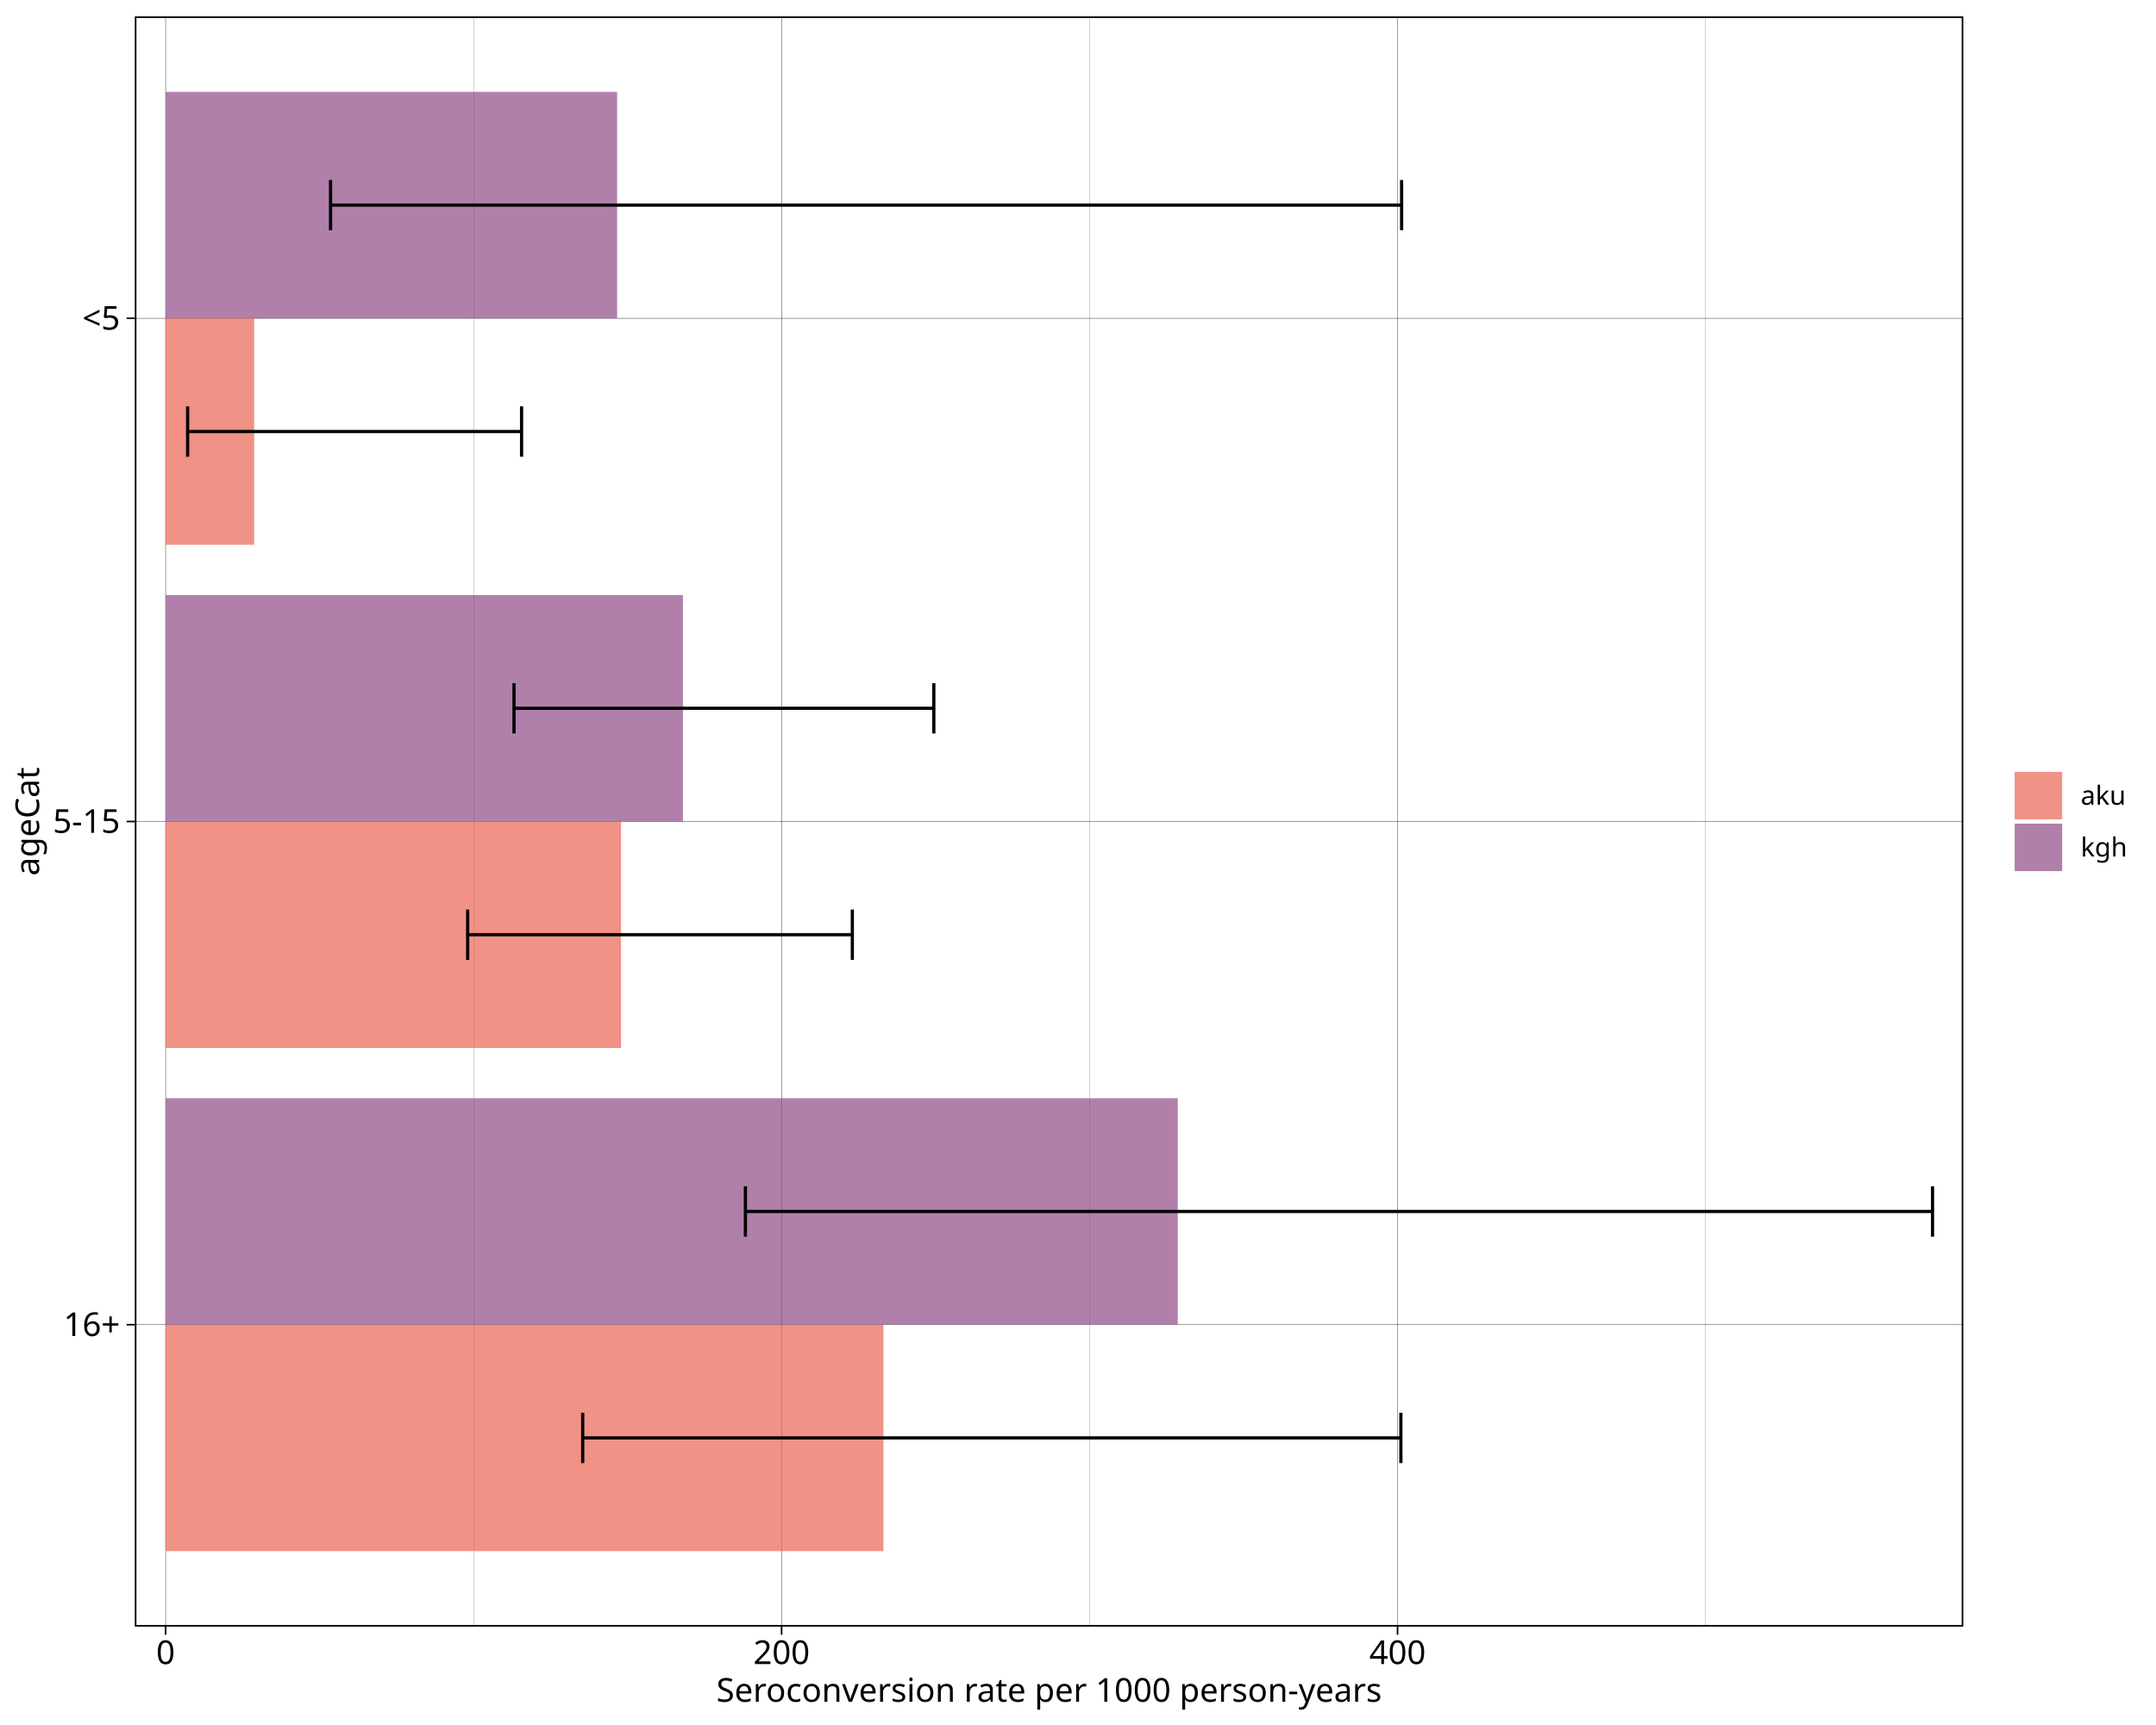
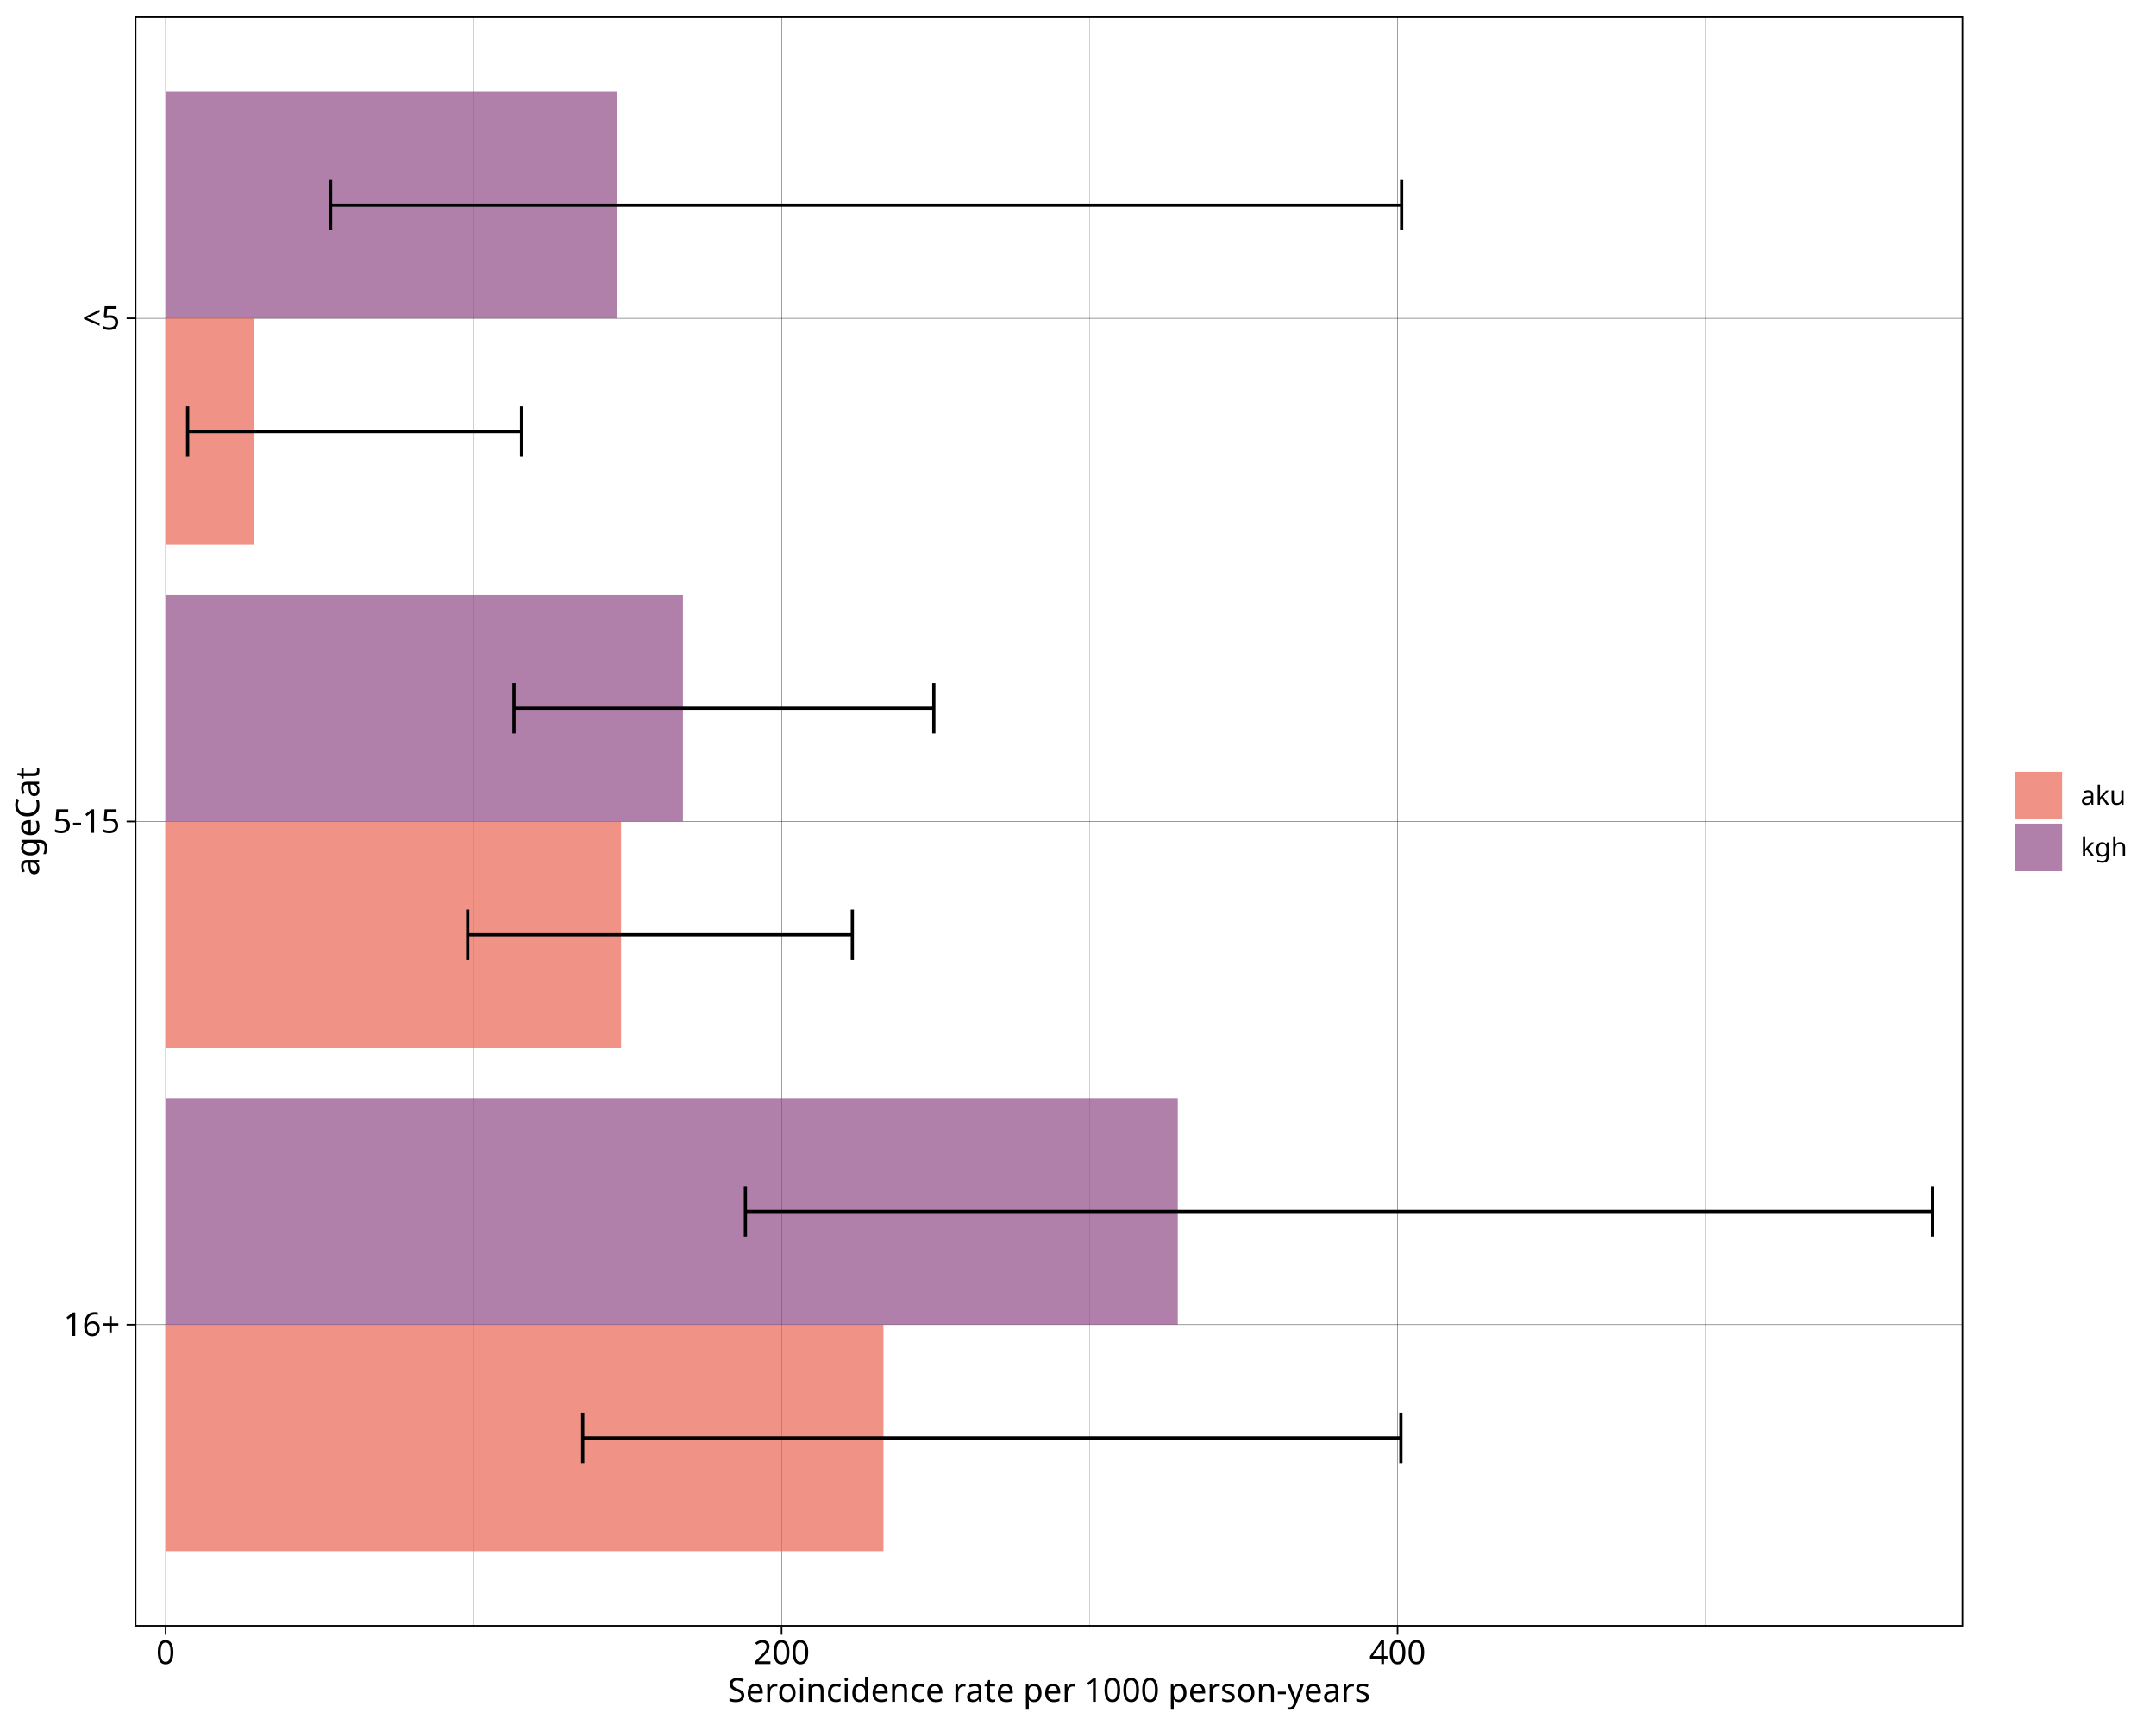
<svg xmlns="http://www.w3.org/2000/svg" class="svglite" data-engine-version="2.0" width="720.00pt" height="576.00pt" viewBox="0 0 720.00 576.00">
  <defs>
    <style type="text/css">
    .svglite line, .svglite polyline, .svglite polygon, .svglite path, .svglite rect, .svglite circle {
      fill: none;
      stroke: #000000;
      stroke-linecap: round;
      stroke-linejoin: round;
      stroke-miterlimit: 10.00;
    }
  </style>
  </defs>
  <rect width="100%" height="100%" style="stroke: none; fill: #FFFFFF;" />
  <defs>
    <clipPath id="cpMC4wMHw3MjAuMDB8MC4wMHw1NzYuMDA=">
      <rect x="0.00" y="0.00" width="720.00" height="576.00" />
    </clipPath>
  </defs>
  <g clip-path="url(#cpMC4wMHw3MjAuMDB8MC4wMHw1NzYuMDA=)">
    <rect x="0.00" y="0.00" width="720.00" height="576.00" style="stroke-width: 1.07; stroke: #FFFFFF; fill: #FFFFFF;" />
  </g>
  <defs>
    <clipPath id="cpNDUuMDJ8NjU1LjY1fDUuNDh8NTQzLjE0">
      <rect x="45.02" y="5.48" width="610.63" height="537.66" />
    </clipPath>
  </defs>
  <g clip-path="url(#cpNDUuMDJ8NjU1LjY1fDUuNDh8NTQzLjE0)">
    <rect x="45.02" y="5.48" width="610.63" height="537.66" style="stroke-width: 1.07; stroke: none; fill: #FFFFFF;" />
    <polyline points="158.16,543.14 158.16,5.48 " style="stroke-width: 0.053; stroke-linecap: butt;" />
    <polyline points="363.86,543.14 363.86,5.48 " style="stroke-width: 0.053; stroke-linecap: butt;" />
    <polyline points="569.56,543.14 569.56,5.48 " style="stroke-width: 0.053; stroke-linecap: butt;" />
    <polyline points="45.02,442.33 655.65,442.33 " style="stroke-width: 0.11; stroke-linecap: butt;" />
    <polyline points="45.02,274.31 655.65,274.31 " style="stroke-width: 0.11; stroke-linecap: butt;" />
    <polyline points="45.02,106.29 655.65,106.29 " style="stroke-width: 0.11; stroke-linecap: butt;" />
    <polyline points="55.31,543.14 55.31,5.48 " style="stroke-width: 0.11; stroke-linecap: butt;" />
    <polyline points="261.01,543.14 261.01,5.48 " style="stroke-width: 0.11; stroke-linecap: butt;" />
    <polyline points="466.71,543.14 466.71,5.48 " style="stroke-width: 0.11; stroke-linecap: butt;" />
    <rect x="55.31" y="106.29" width="29.57" height="75.61" style="stroke-width: 1.07; stroke: none; stroke-linecap: butt; stroke-linejoin: miter; fill: #EA6552; fill-opacity: 0.70;" />
    <rect x="55.31" y="274.31" width="152.10" height="75.61" style="stroke-width: 1.07; stroke: none; stroke-linecap: butt; stroke-linejoin: miter; fill: #EA6552; fill-opacity: 0.70;" />
    <rect x="55.31" y="442.33" width="239.72" height="75.61" style="stroke-width: 1.07; stroke: none; stroke-linecap: butt; stroke-linejoin: miter; fill: #EA6552; fill-opacity: 0.70;" />
    <rect x="55.31" y="30.68" width="150.78" height="75.61" style="stroke-width: 1.07; stroke: none; stroke-linecap: butt; stroke-linejoin: miter; fill: #8F4B86; fill-opacity: 0.70;" />
    <rect x="55.31" y="198.70" width="172.76" height="75.61" style="stroke-width: 1.07; stroke: none; stroke-linecap: butt; stroke-linejoin: miter; fill: #8F4B86; fill-opacity: 0.70;" />
    <rect x="55.31" y="366.72" width="338.01" height="75.61" style="stroke-width: 1.07; stroke: none; stroke-linecap: butt; stroke-linejoin: miter; fill: #8F4B86; fill-opacity: 0.70;" />
    <polyline points="174.18,152.50 174.18,135.69 " style="stroke-width: 1.07; stroke-linecap: butt;" />
    <polyline points="174.18,144.10 62.66,144.10 " style="stroke-width: 1.07; stroke-linecap: butt;" />
    <polyline points="62.66,152.50 62.66,135.69 " style="stroke-width: 1.07; stroke-linecap: butt;" />
    <polyline points="284.64,320.52 284.64,303.71 " style="stroke-width: 1.07; stroke-linecap: butt;" />
    <polyline points="284.64,312.11 156.18,312.11 " style="stroke-width: 1.07; stroke-linecap: butt;" />
    <polyline points="156.18,320.52 156.18,303.71 " style="stroke-width: 1.07; stroke-linecap: butt;" />
    <polyline points="467.83,488.54 467.83,471.73 " style="stroke-width: 1.07; stroke-linecap: butt;" />
    <polyline points="467.83,480.13 194.60,480.13 " style="stroke-width: 1.07; stroke-linecap: butt;" />
    <polyline points="194.60,488.54 194.60,471.73 " style="stroke-width: 1.07; stroke-linecap: butt;" />
    <polyline points="468.07,76.89 468.07,60.09 " style="stroke-width: 1.07; stroke-linecap: butt;" />
    <polyline points="468.07,68.49 110.39,68.49 " style="stroke-width: 1.07; stroke-linecap: butt;" />
    <polyline points="110.39,76.89 110.39,60.09 " style="stroke-width: 1.07; stroke-linecap: butt;" />
    <polyline points="311.85,244.91 311.85,228.11 " style="stroke-width: 1.07; stroke-linecap: butt;" />
    <polyline points="311.85,236.51 171.65,236.51 " style="stroke-width: 1.07; stroke-linecap: butt;" />
    <polyline points="171.65,244.91 171.65,228.11 " style="stroke-width: 1.07; stroke-linecap: butt;" />
    <polyline points="645.37,412.93 645.37,396.12 " style="stroke-width: 1.07; stroke-linecap: butt;" />
    <polyline points="645.37,404.53 248.93,404.53 " style="stroke-width: 1.07; stroke-linecap: butt;" />
    <polyline points="248.93,412.93 248.93,396.12 " style="stroke-width: 1.07; stroke-linecap: butt;" />
    <rect x="45.02" y="5.48" width="610.63" height="537.66" style="stroke-width: 1.07;" />
  </g>
  <g clip-path="url(#cpMC4wMHw3MjAuMDB8MC4wMHw1NzYuMDA=)">
    <text x="40.09" y="446.12" text-anchor="end" style="font-size: 11.00px; font-family: sans;" textLength="18.66px" lengthAdjust="spacingAndGlyphs">16+</text>
    <text x="40.09" y="278.10" text-anchor="end" style="font-size: 11.00px; font-family: sans;" textLength="22.02px" lengthAdjust="spacingAndGlyphs">5-15</text>
    <text x="40.09" y="110.08" text-anchor="end" style="font-size: 11.00px; font-family: sans;" textLength="12.55px" lengthAdjust="spacingAndGlyphs">&lt;5</text>
    <polyline points="42.28,442.33 45.02,442.33 " style="stroke-width: 0.53; stroke-linecap: butt;" />
    <polyline points="42.28,274.31 45.02,274.31 " style="stroke-width: 0.53; stroke-linecap: butt;" />
    <polyline points="42.28,106.29 45.02,106.29 " style="stroke-width: 0.53; stroke-linecap: butt;" />
    <polyline points="55.31,545.88 55.31,543.14 " style="stroke-width: 0.53; stroke-linecap: butt;" />
    <polyline points="261.01,545.88 261.01,543.14 " style="stroke-width: 0.53; stroke-linecap: butt;" />
    <polyline points="466.71,545.88 466.71,543.14 " style="stroke-width: 0.53; stroke-linecap: butt;" />
    <text x="55.31" y="555.64" text-anchor="middle" style="font-size: 11.00px; font-family: sans;" textLength="6.12px" lengthAdjust="spacingAndGlyphs">0</text>
    <text x="261.01" y="555.64" text-anchor="middle" style="font-size: 11.00px; font-family: sans;" textLength="18.35px" lengthAdjust="spacingAndGlyphs">200</text>
    <text x="466.71" y="555.64" text-anchor="middle" style="font-size: 11.00px; font-family: sans;" textLength="18.35px" lengthAdjust="spacingAndGlyphs">400</text>
-     <text x="350.34" y="568.24" text-anchor="middle" style="font-size: 11.00px; font-family: sans;" textLength="212.21px" lengthAdjust="spacingAndGlyphs">Seroconversion rate per 1000 person-years</text>
+     <text x="350.34" y="568.24" text-anchor="middle" style="font-size: 11.00px; font-family: sans;" textLength="205.48px" lengthAdjust="spacingAndGlyphs">Seroincidence rate per 1000 person-years</text>
    <text transform="translate(13.05,274.31) rotate(-90)" text-anchor="middle" style="font-size: 11.00px; font-family: sans;" textLength="35.47px" lengthAdjust="spacingAndGlyphs">ageCat</text>
    <rect x="666.61" y="251.55" width="47.91" height="45.52" style="stroke-width: 1.07; stroke: none; fill: #FFFFFF;" />
    <rect x="672.09" y="257.03" width="17.28" height="17.28" style="stroke-width: 1.07; stroke: none; fill: #FFFFFF;" />
    <rect x="672.80" y="257.74" width="15.86" height="15.86" style="stroke-width: 1.07; stroke: none; stroke-linecap: butt; stroke-linejoin: miter; fill: #EA6552; fill-opacity: 0.70;" />
    <rect x="672.09" y="274.31" width="17.28" height="17.28" style="stroke-width: 1.07; stroke: none; fill: #FFFFFF;" />
    <rect x="672.80" y="275.02" width="15.86" height="15.86" style="stroke-width: 1.07; stroke: none; stroke-linecap: butt; stroke-linejoin: miter; fill: #8F4B86; fill-opacity: 0.70;" />
    <text x="694.85" y="268.70" style="font-size: 8.80px; font-family: sans;" textLength="14.19px" lengthAdjust="spacingAndGlyphs">aku</text>
    <text x="694.85" y="285.98" style="font-size: 8.80px; font-family: sans;" textLength="14.19px" lengthAdjust="spacingAndGlyphs">kgh</text>
  </g>
</svg>
